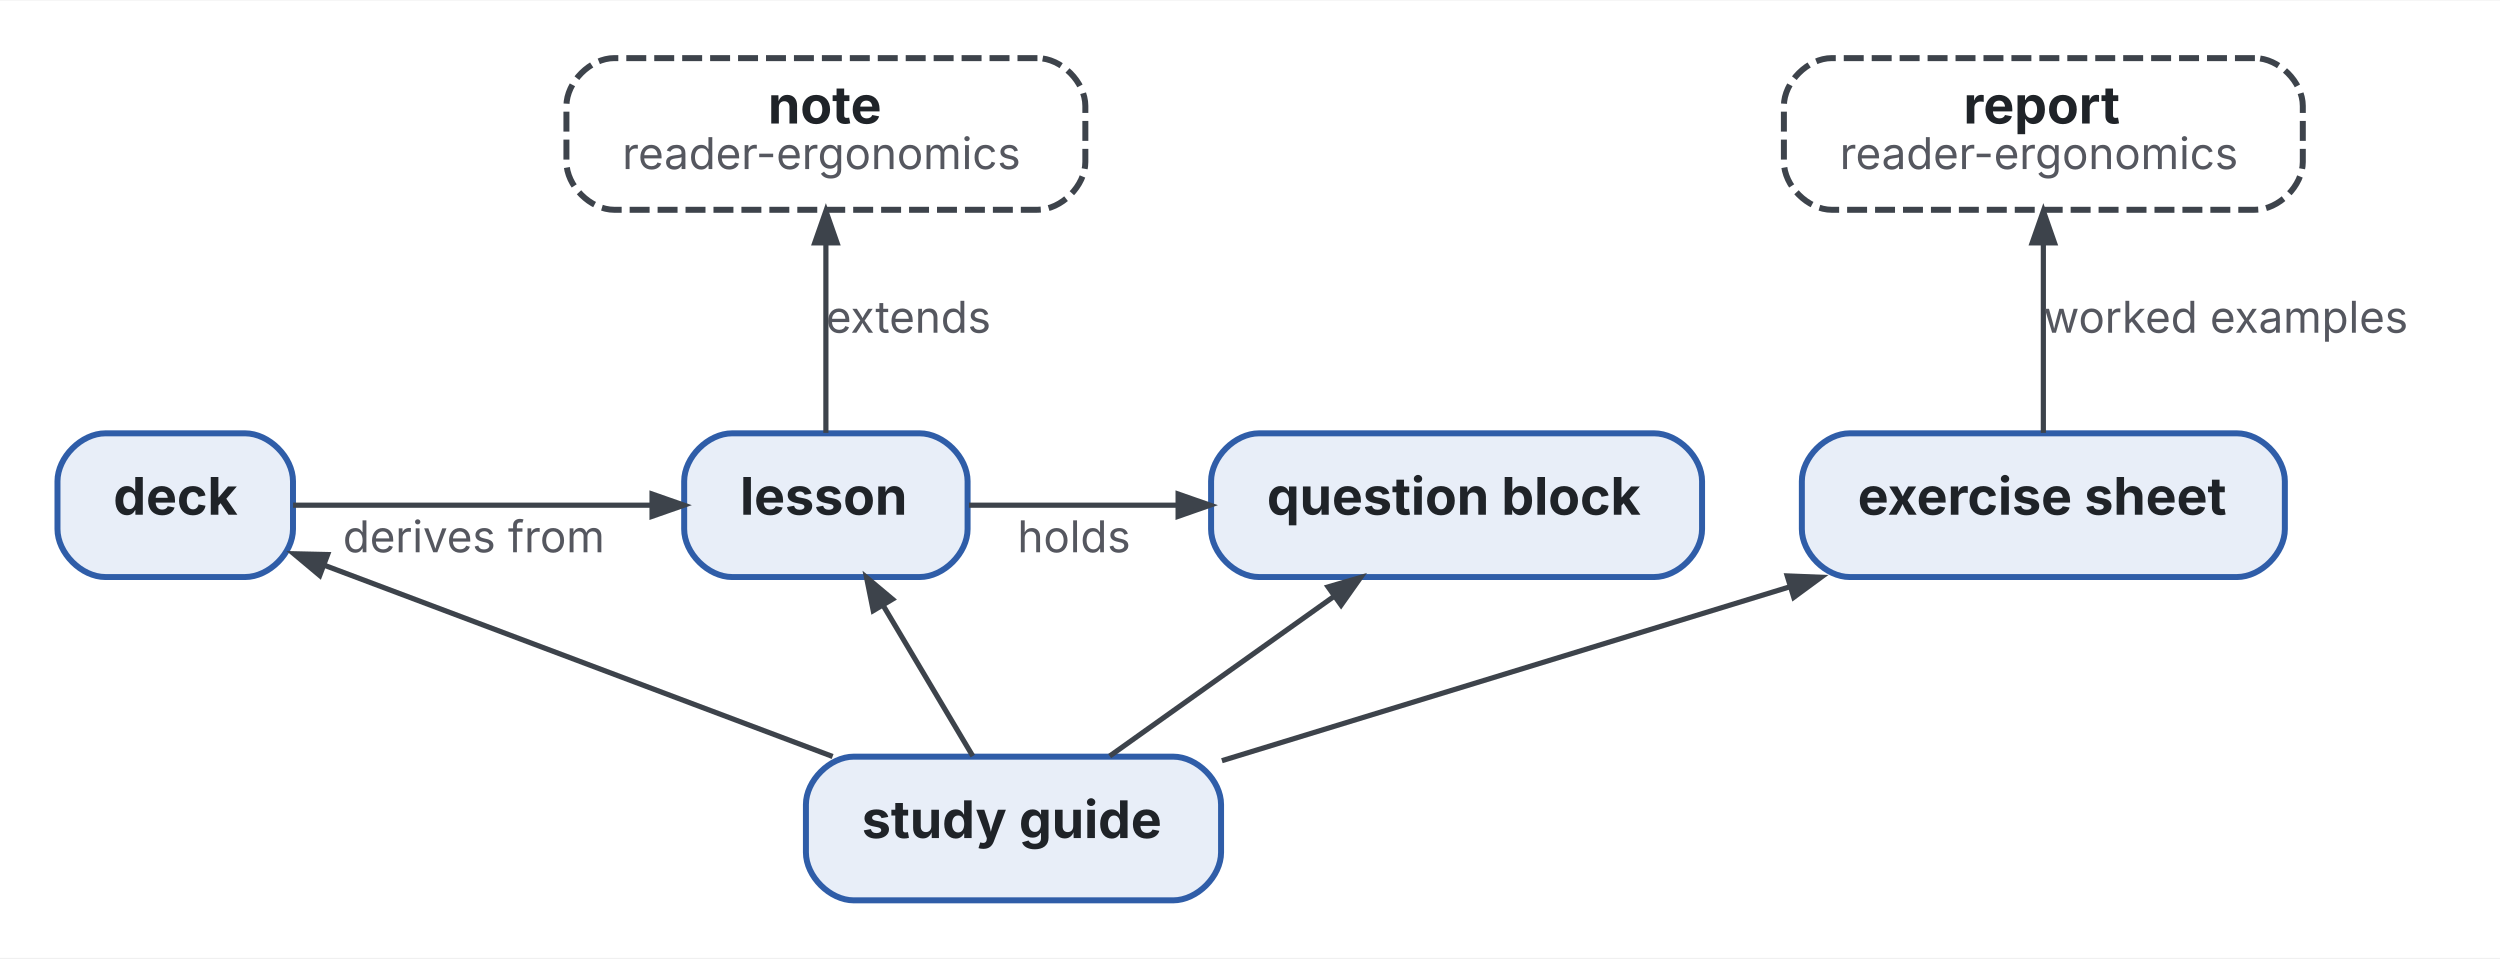
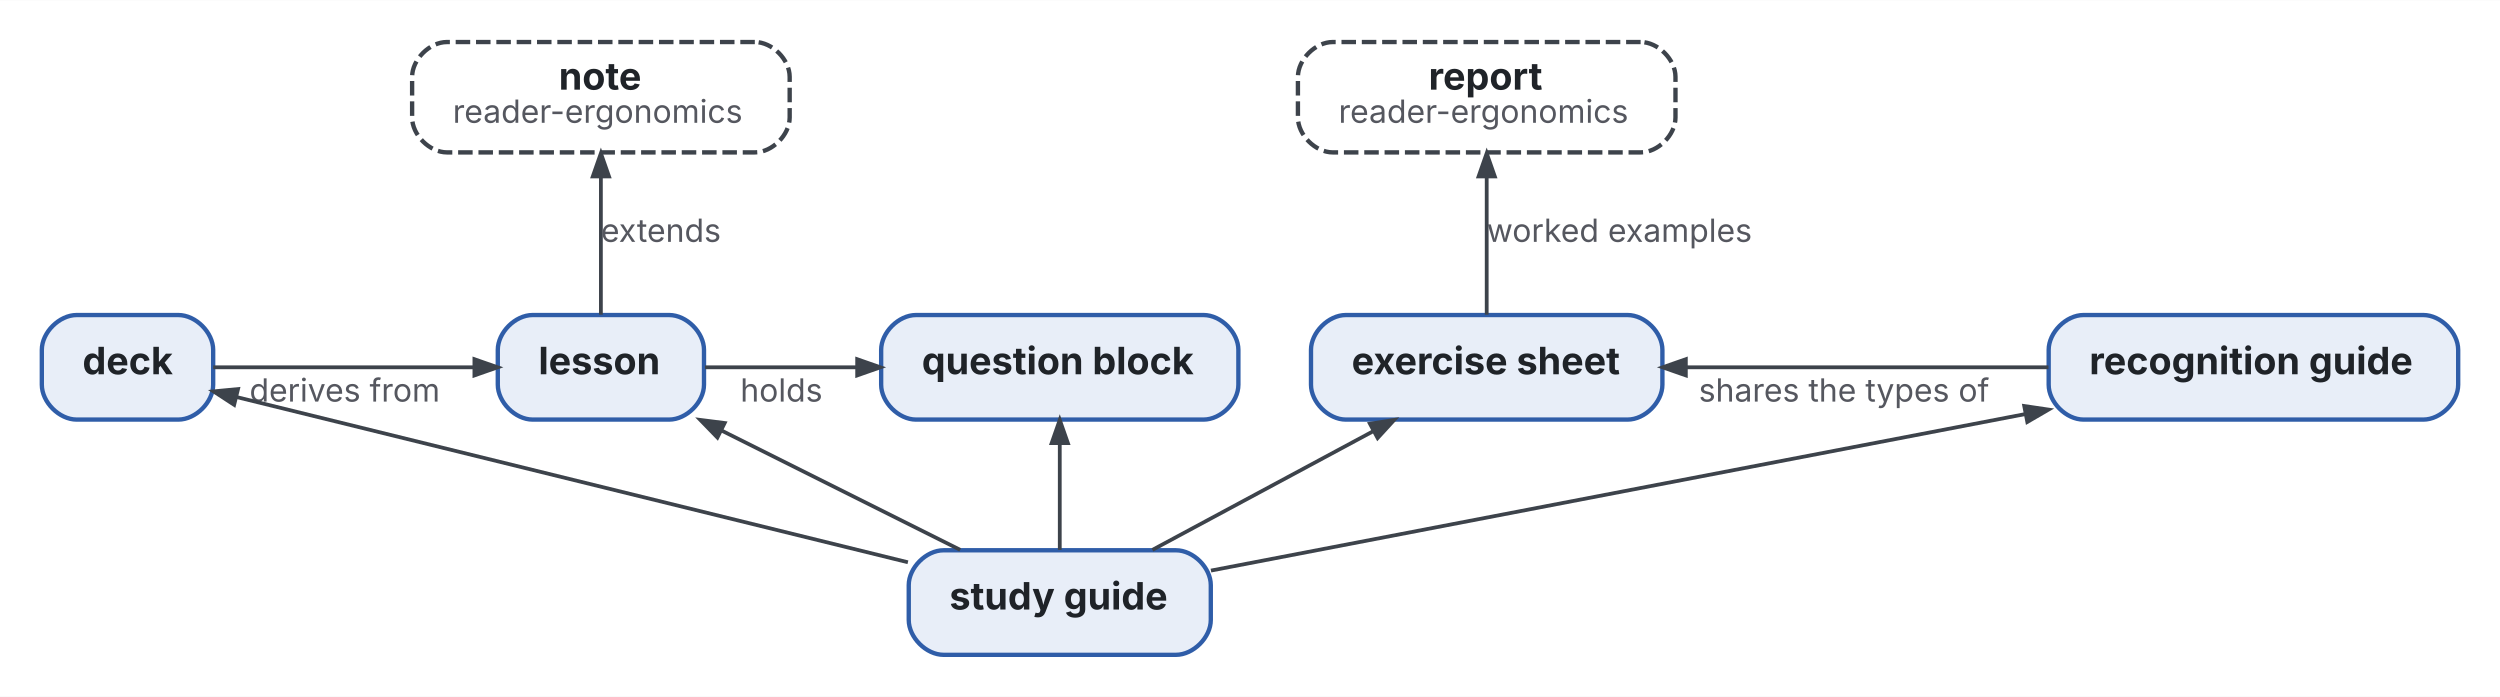
- <svg xmlns="http://www.w3.org/2000/svg" width="626pt" height="240pt" viewBox="0.00 0.00 626.30 239.80">
+ <svg xmlns="http://www.w3.org/2000/svg" width="861pt" height="240pt" viewBox="0.00 0.00 860.80 239.80">
  <g id="graph0" class="graph" transform="scale(1 1) rotate(0) translate(14.4 225.4)">
-     <polygon fill="white" stroke="transparent" points="-14.4,14.4 -14.4,-225.4 611.9,-225.4 611.9,14.4 -14.4,14.4" />
+     <polygon fill="white" stroke="transparent" points="-14.4,14.4 -14.4,-225.4 846.4,-225.4 846.4,14.4 -14.4,14.4" />
    <g id="node1" class="node">
      <path fill="#ffffff" stroke="#3d434b" stroke-width="1.5" stroke-dasharray="5,2" d="M245.5,-211C245.5,-211 139.5,-211 139.5,-211 133.5,-211 127.5,-205 127.5,-199 127.5,-199 127.5,-185 127.5,-185 127.5,-179 133.5,-173 139.5,-173 139.5,-173 245.5,-173 245.5,-173 251.5,-173 257.5,-179 257.5,-185 257.5,-185 257.5,-199 257.5,-199 257.5,-205 251.5,-211 245.5,-211" />
      <text text-anchor="start" x="178" y="-194.6" font-family="Inter" font-weight="bold" font-size="13.00" fill="#1f2328">note</text>
      <text text-anchor="start" x="141.5" y="-183.2" font-family="Inter" font-size="11.00" fill="#55575f">reader-ergonomics</text>
    </g>
    <g id="node2" class="node">
      <path fill="#ffffff" stroke="#3d434b" stroke-width="1.5" stroke-dasharray="5,2" d="M550.5,-211C550.5,-211 444.5,-211 444.5,-211 438.5,-211 432.5,-205 432.5,-199 432.5,-199 432.5,-185 432.5,-185 432.5,-179 438.5,-173 444.5,-173 444.5,-173 550.5,-173 550.5,-173 556.5,-173 562.5,-179 562.5,-185 562.5,-185 562.5,-199 562.5,-199 562.5,-205 556.5,-211 550.5,-211" />
      <text text-anchor="start" x="477.5" y="-194.6" font-family="Inter" font-weight="bold" font-size="13.00" fill="#1f2328">report</text>
      <text text-anchor="start" x="446.5" y="-183.2" font-family="Inter" font-size="11.00" fill="#55575f">reader-ergonomics</text>
    </g>
    <g id="node3" class="node">
      <path fill="#e8eef8" stroke="#2f5da8" stroke-width="1.5" d="M47,-117C47,-117 12,-117 12,-117 6,-117 0,-111 0,-105 0,-105 0,-93 0,-93 0,-87 6,-81 12,-81 12,-81 47,-81 47,-81 53,-81 59,-87 59,-93 59,-93 59,-105 59,-105 59,-111 53,-117 47,-117" />
      <text text-anchor="start" x="14" y="-96.6" font-family="Inter" font-weight="bold" font-size="13.00" fill="#1f2328">deck</text>
    </g>
    <g id="node4" class="node">
      <path fill="#e8eef8" stroke="#2f5da8" stroke-width="1.5" d="M216,-117C216,-117 169,-117 169,-117 163,-117 157,-111 157,-105 157,-105 157,-93 157,-93 157,-87 163,-81 169,-81 169,-81 216,-81 216,-81 222,-81 228,-87 228,-93 228,-93 228,-105 228,-105 228,-111 222,-117 216,-117" />
      <text text-anchor="start" x="171" y="-96.6" font-family="Inter" font-weight="bold" font-size="13.00" fill="#1f2328">lesson</text>
    </g>
    <g id="edge4" class="edge">
      <path fill="none" stroke="#3d434b" stroke-width="1.3" d="M59.02,-99C84.07,-99 120.36,-99 148.78,-99" />
      <polygon fill="#3d434b" stroke="#3d434b" stroke-width="1.3" points="148.95,-101.8 156.95,-99 148.95,-96.2 148.95,-101.8" />
      <text text-anchor="start" x="71.5" y="-87.2" font-family="Inter" font-size="11.00" fill="#55575f">  derives from</text>
    </g>
    <g id="edge1" class="edge">
      <path fill="none" stroke="#3d434b" stroke-width="1.3" d="M192.5,-117.12C192.5,-130.5 192.5,-149.33 192.5,-164.63" />
      <polygon fill="#3d434b" stroke="#3d434b" stroke-width="1.3" points="189.7,-164.71 192.5,-172.71 195.3,-164.71 189.7,-164.71" />
      <text text-anchor="start" x="192.5" y="-142.2" font-family="Inter" font-size="11.00" fill="#55575f">  extends</text>
    </g>
    <g id="node5" class="node">
      <path fill="#e8eef8" stroke="#2f5da8" stroke-width="1.5" d="M400,-117C400,-117 301,-117 301,-117 295,-117 289,-111 289,-105 289,-105 289,-93 289,-93 289,-87 295,-81 301,-81 301,-81 400,-81 400,-81 406,-81 412,-87 412,-93 412,-93 412,-105 412,-105 412,-111 406,-117 400,-117" />
      <text text-anchor="start" x="303" y="-96.6" font-family="Inter" font-weight="bold" font-size="13.00" fill="#1f2328">question block</text>
    </g>
    <g id="edge3" class="edge">
      <path fill="none" stroke="#3d434b" stroke-width="1.3" d="M228.35,-99C243.83,-99 262.49,-99 280.52,-99" />
      <polygon fill="#3d434b" stroke="#3d434b" stroke-width="1.3" points="280.74,-101.8 288.74,-99 280.74,-96.2 280.74,-101.8" />
      <text text-anchor="start" x="240.5" y="-87.2" font-family="Inter" font-size="11.00" fill="#55575f">  holds</text>
    </g>
    <g id="node6" class="node">
      <path fill="#e8eef8" stroke="#2f5da8" stroke-width="1.5" d="M546,-117C546,-117 449,-117 449,-117 443,-117 437,-111 437,-105 437,-105 437,-93 437,-93 437,-87 443,-81 449,-81 449,-81 546,-81 546,-81 552,-81 558,-87 558,-93 558,-93 558,-105 558,-105 558,-111 552,-117 546,-117" />
      <text text-anchor="start" x="451" y="-96.6" font-family="Inter" font-weight="bold" font-size="13.00" fill="#1f2328">exercise sheet</text>
    </g>
    <g id="edge2" class="edge">
      <path fill="none" stroke="#3d434b" stroke-width="1.3" d="M497.5,-117.12C497.5,-130.5 497.5,-149.33 497.5,-164.63" />
      <polygon fill="#3d434b" stroke="#3d434b" stroke-width="1.3" points="494.7,-164.71 497.5,-172.71 500.3,-164.71 494.7,-164.71" />
      <text text-anchor="start" x="497.5" y="-142.2" font-family="Inter" font-size="11.00" fill="#55575f">  worked examples</text>
    </g>
    <g id="node7" class="node">
-       <path fill="#e8eef8" stroke="#2f5da8" stroke-width="1.5" d="M279.5,-36C279.5,-36 199.5,-36 199.5,-36 193.5,-36 187.5,-30 187.5,-24 187.5,-24 187.5,-12 187.5,-12 187.5,-6 193.5,0 199.5,0 199.5,0 279.5,0 279.5,0 285.5,0 291.5,-6 291.5,-12 291.5,-12 291.5,-24 291.5,-24 291.5,-30 285.5,-36 279.5,-36" />
-       <text text-anchor="start" x="201.5" y="-15.6" font-family="Inter" font-weight="bold" font-size="13.00" fill="#1f2328">study guide</text>
+       <path fill="#e8eef8" stroke="#2f5da8" stroke-width="1.5" d="M390.5,-36C390.5,-36 310.5,-36 310.5,-36 304.5,-36 298.5,-30 298.5,-24 298.5,-24 298.5,-12 298.5,-12 298.5,-6 304.5,0 310.5,0 310.5,0 390.5,0 390.5,0 396.5,0 402.5,-6 402.5,-12 402.5,-12 402.5,-24 402.5,-24 402.5,-30 396.5,-36 390.5,-36" />
+       <text text-anchor="start" x="312.5" y="-15.6" font-family="Inter" font-weight="bold" font-size="13.00" fill="#1f2328">study guide</text>
    </g>
    <g id="edge5" class="edge">
-       <path fill="none" stroke="#3d434b" stroke-width="1.3" d="M194.19,-36.04C156.19,-50.34 102.57,-70.51 66.96,-83.91" />
-       <polygon fill="#3d434b" stroke="#3d434b" stroke-width="1.3" points="65.7,-81.39 59.2,-86.83 67.68,-86.63 65.7,-81.39" />
+       <path fill="none" stroke="#3d434b" stroke-width="1.3" d="M298.21,-31.87C233.36,-47.83 124.39,-74.65 67.17,-88.73" />
+       <polygon fill="#3d434b" stroke="#3d434b" stroke-width="1.3" points="66.22,-86.08 59.12,-90.71 67.56,-91.52 66.22,-86.08" />
    </g>
    <g id="edge6" class="edge">
-       <path fill="none" stroke="#3d434b" stroke-width="1.3" d="M229.3,-36.14C222.71,-47.22 214.04,-61.79 206.77,-74.01" />
-       <polygon fill="#3d434b" stroke="#3d434b" stroke-width="1.3" points="204.36,-72.58 202.68,-80.89 209.18,-75.45 204.36,-72.58" />
+       <path fill="none" stroke="#3d434b" stroke-width="1.3" d="M316.22,-36.14C292.1,-48.2 259.68,-64.41 234.08,-77.21" />
+       <polygon fill="#3d434b" stroke="#3d434b" stroke-width="1.3" points="232.62,-74.81 226.72,-80.89 235.12,-79.82 232.62,-74.81" />
    </g>
    <g id="edge7" class="edge">
-       <path fill="none" stroke="#3d434b" stroke-width="1.3" d="M263.59,-36.14C280.02,-47.84 301.94,-63.44 319.65,-76.05" />
-       <polygon fill="#3d434b" stroke="#3d434b" stroke-width="1.3" points="318.32,-78.53 326.46,-80.89 321.57,-73.97 318.32,-78.53" />
+       <path fill="none" stroke="#3d434b" stroke-width="1.3" d="M350.5,-36.14C350.5,-46.8 350.5,-60.71 350.5,-72.63" />
+       <polygon fill="#3d434b" stroke="#3d434b" stroke-width="1.3" points="347.7,-72.89 350.5,-80.89 353.3,-72.89 347.7,-72.89" />
    </g>
    <g id="edge8" class="edge">
-       <path fill="none" stroke="#3d434b" stroke-width="1.3" d="M291.71,-34.99C332.83,-47.58 390.3,-65.18 434.07,-78.58" />
-       <polygon fill="#3d434b" stroke="#3d434b" stroke-width="1.3" points="433.33,-81.28 441.8,-80.94 434.97,-75.92 433.33,-81.28" />
+       <path fill="none" stroke="#3d434b" stroke-width="1.3" d="M382.4,-36.14C404.74,-48.15 434.74,-64.27 458.5,-77.04" />
+       <polygon fill="#3d434b" stroke="#3d434b" stroke-width="1.3" points="457.29,-79.57 465.67,-80.89 459.94,-74.64 457.29,-79.57" />
+     </g>
+     <g id="node8" class="node">
+       <path fill="#e8eef8" stroke="#2f5da8" stroke-width="1.5" d="M820,-117C820,-117 703,-117 703,-117 697,-117 691,-111 691,-105 691,-105 691,-93 691,-93 691,-87 697,-81 703,-81 703,-81 820,-81 820,-81 826,-81 832,-87 832,-93 832,-93 832,-105 832,-105 832,-111 826,-117 820,-117" />
+       <text text-anchor="start" x="705" y="-96.6" font-family="Inter" font-weight="bold" font-size="13.00" fill="#1f2328">recognition guide</text>
+     </g>
+     <g id="edge10" class="edge">
+       <path fill="none" stroke="#3d434b" stroke-width="1.3" d="M402.55,-29.01C473.31,-42.61 600.47,-67.05 682.89,-82.89" />
+       <polygon fill="#3d434b" stroke="#3d434b" stroke-width="1.3" points="682.58,-85.68 690.97,-84.44 683.64,-80.18 682.58,-85.68" />
+     </g>
+     <g id="edge9" class="edge">
+       <path fill="none" stroke="#3d434b" stroke-width="1.3" d="M690.93,-99C652.24,-99 604.49,-99 566.11,-99" />
+       <polygon fill="#3d434b" stroke="#3d434b" stroke-width="1.3" points="566.07,-96.2 558.07,-99 566.07,-101.8 566.07,-96.2" />
+       <text text-anchor="start" x="570.5" y="-87.2" font-family="Inter" font-size="11.00" fill="#55575f">  shares the types of</text>
    </g>
  </g>
</svg>
